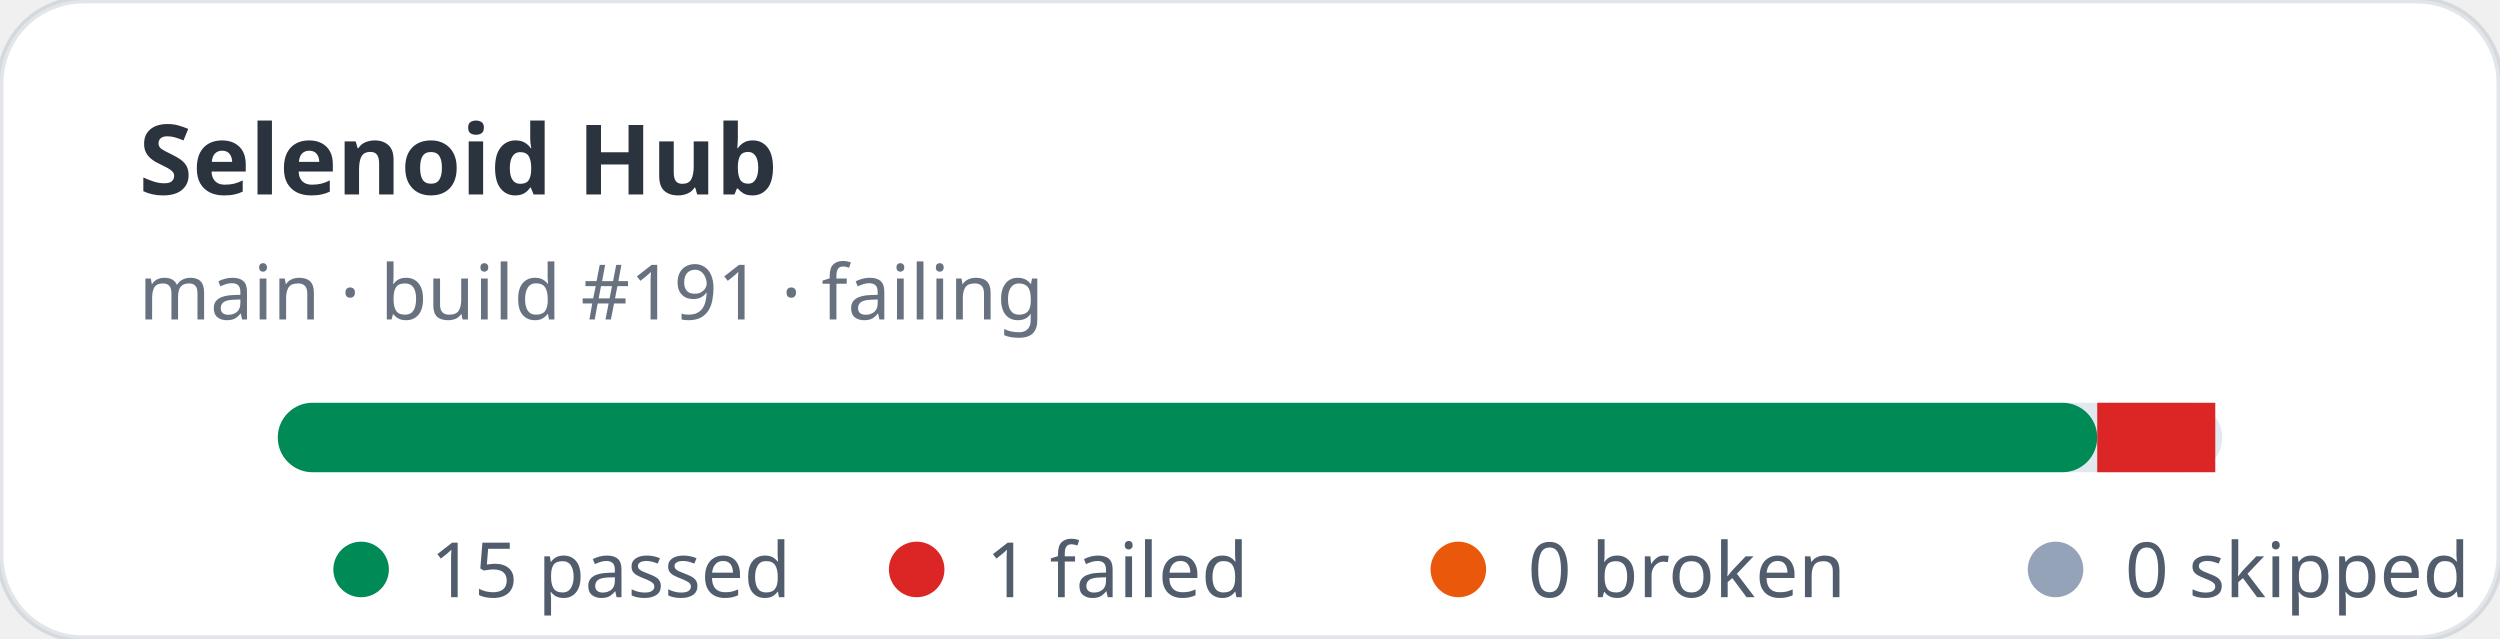
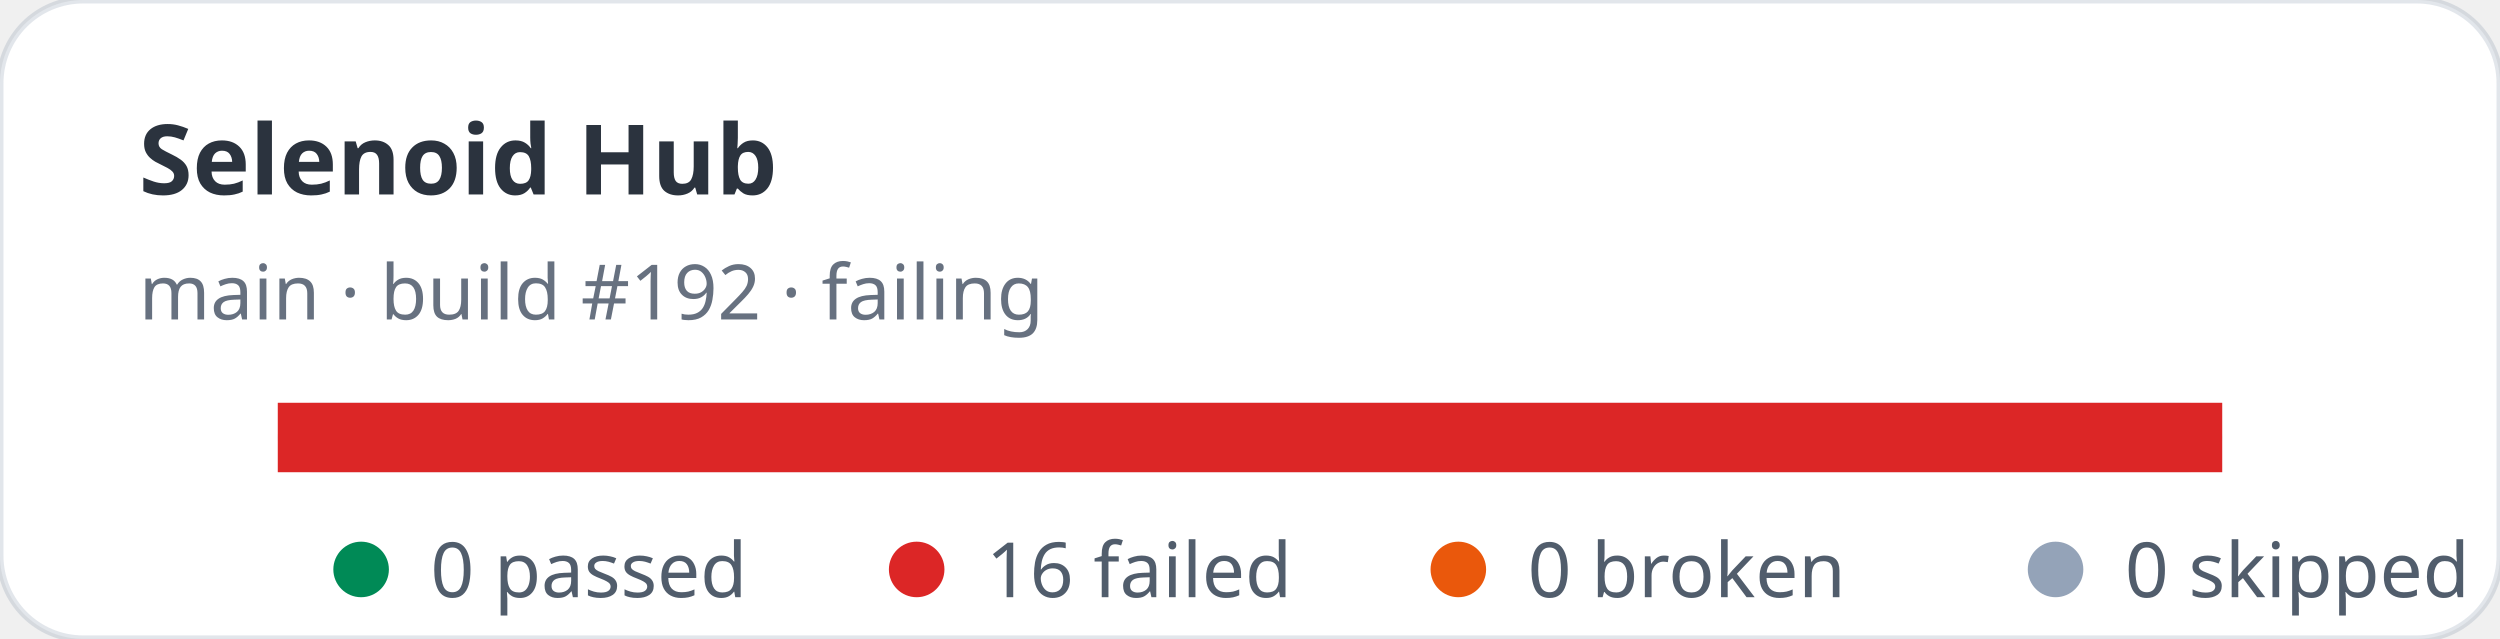
- <svg xmlns="http://www.w3.org/2000/svg" width="360" height="92" viewBox="0 0 360 92" role="img" aria-label="Selenoid Hub stats: 15 passed, 1 failed">
+ <svg xmlns="http://www.w3.org/2000/svg" width="360" height="92" viewBox="0 0 360 92" role="img" aria-label="Selenoid Hub stats: 0 passed, 16 failed">
  <rect width="360" height="92" rx="12" fill="#ffffff" stroke="rgba(11,48,86,0.12)" />
  <text x="20" y="28" fill="rgba(1,10,24,0.83)" font-family="ui-sans-serif,system-ui,sans-serif" font-size="14" font-weight="700">Selenoid Hub</text>
-   <text x="20" y="46" fill="rgba(2,19,44,0.6)" font-family="ui-sans-serif,system-ui,sans-serif" font-size="11">main · build #191 · failing</text>
+   <text x="20" y="46" fill="rgba(2,19,44,0.6)" font-family="ui-sans-serif,system-ui,sans-serif" font-size="11">main · build #192 · failing</text>
  <rect x="40" y="58" width="280" height="10" rx="5" fill="#e2e8f0" />
-   <rect x="40" y="58" width="262" height="10" rx="5" fill="#008a56" />
-   <rect x="302" y="58" width="17" height="10" fill="#dc2626" />
+   <rect x="40" y="58" width="280" height="10" fill="#dc2626" />
  <g font-family="ui-sans-serif,system-ui,sans-serif" font-size="11" fill="rgba(1,18,40,0.68)">
    <circle cx="52" cy="82" r="4" fill="#008a56" />
-     <text x="62" y="86">15 passed</text>
+     <text x="62" y="86">0 passed</text>
    <circle cx="132" cy="82" r="4" fill="#dc2626" />
-     <text x="142" y="86">1 failed</text>
+     <text x="142" y="86">16 failed</text>
    <circle cx="210" cy="82" r="4" fill="#ea580c" />
    <text x="220" y="86">0 broken</text>
    <circle cx="296" cy="82" r="4" fill="#94a3b8" />
    <text x="306" y="86">0 skipped</text>
  </g>
</svg>
